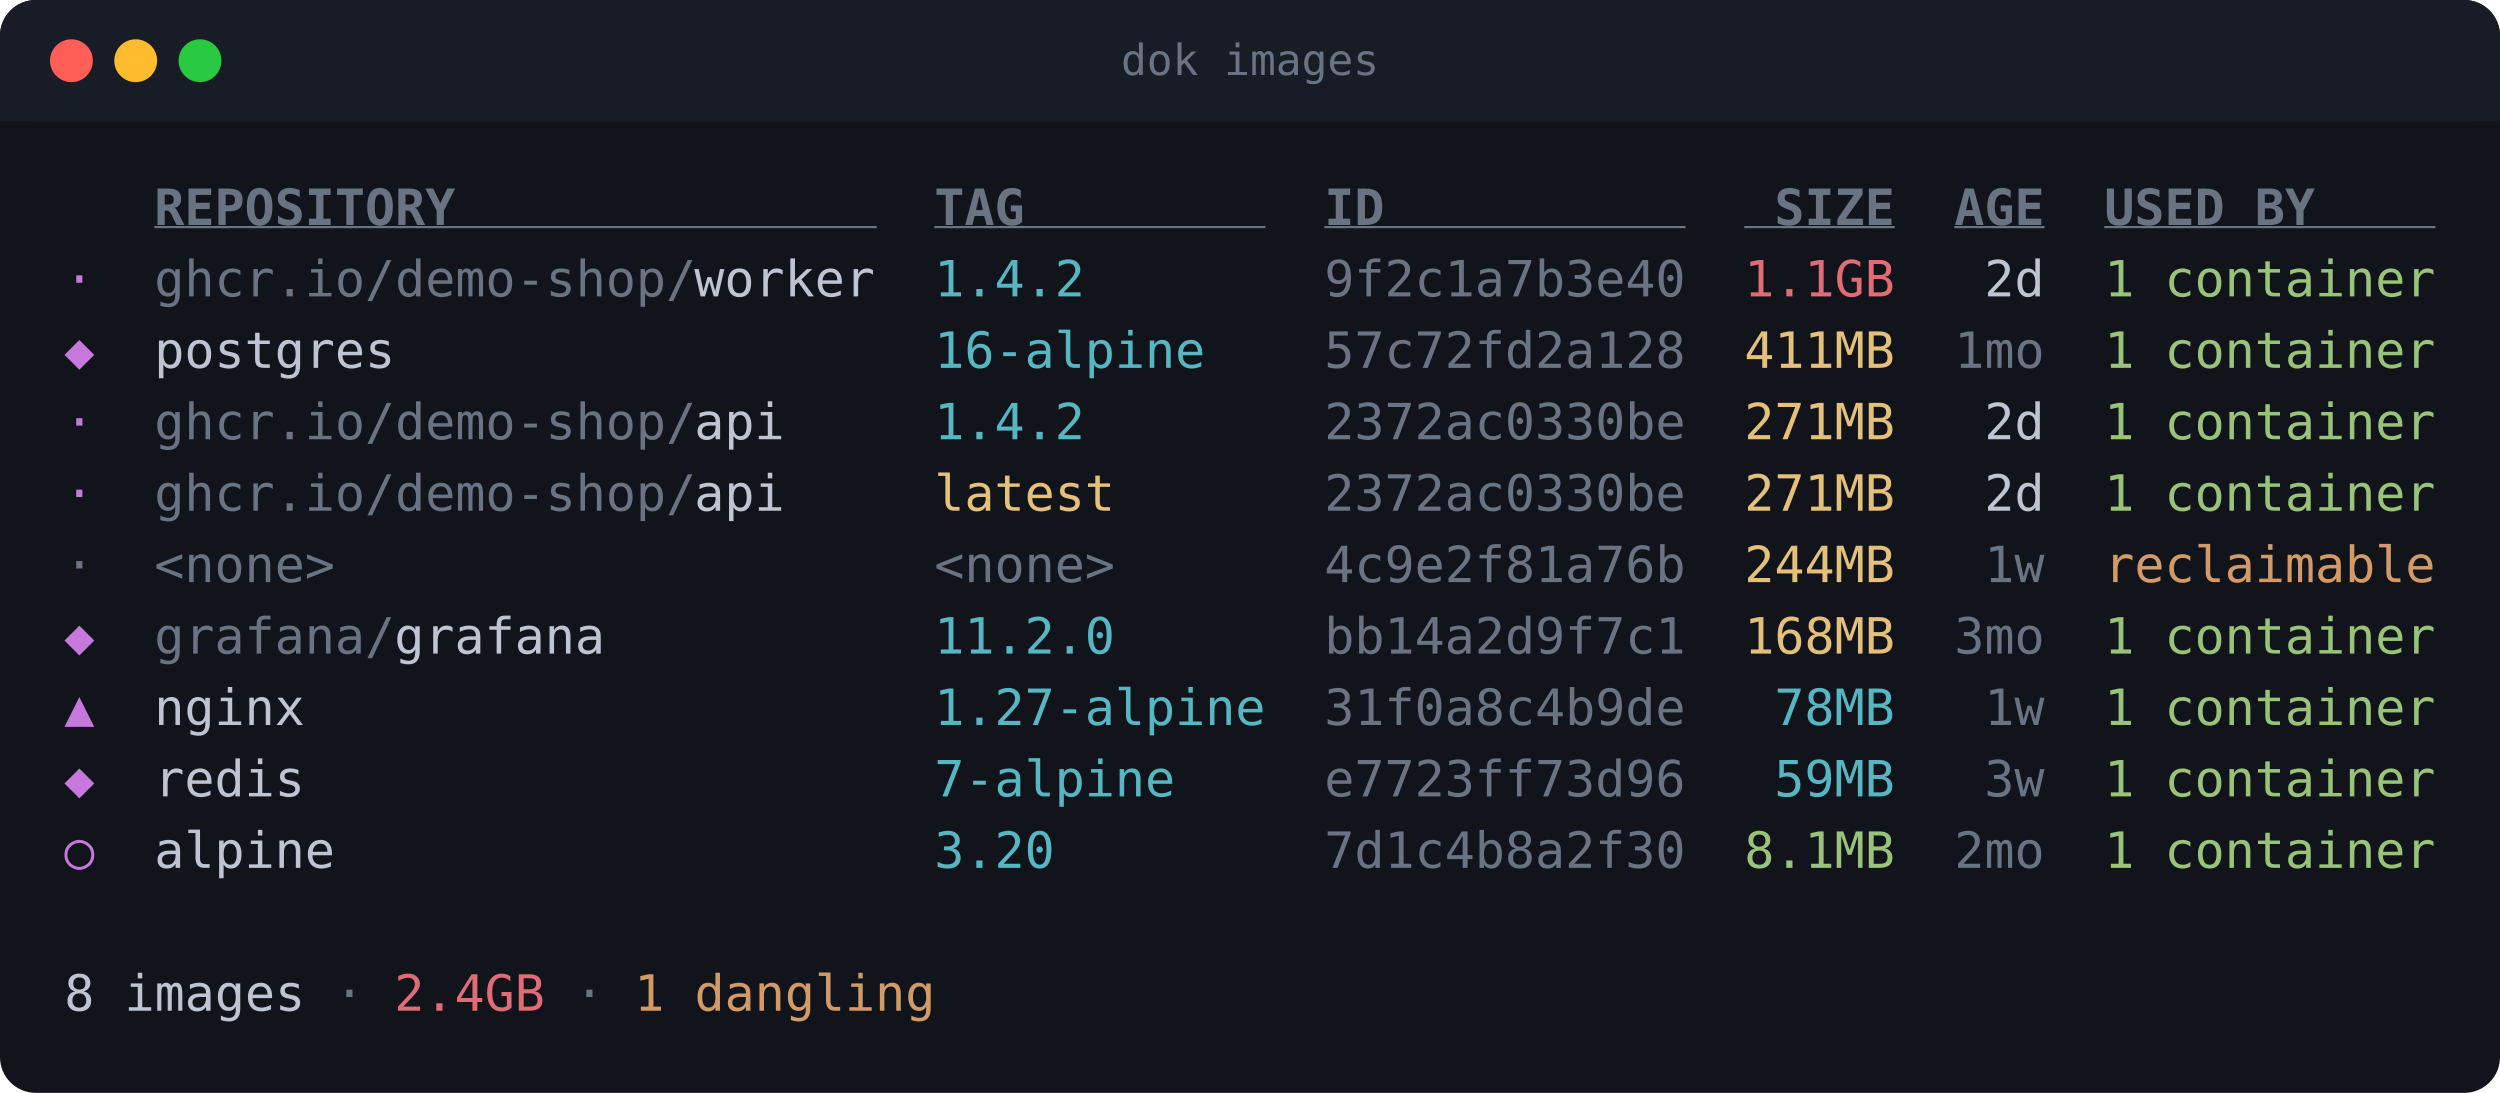
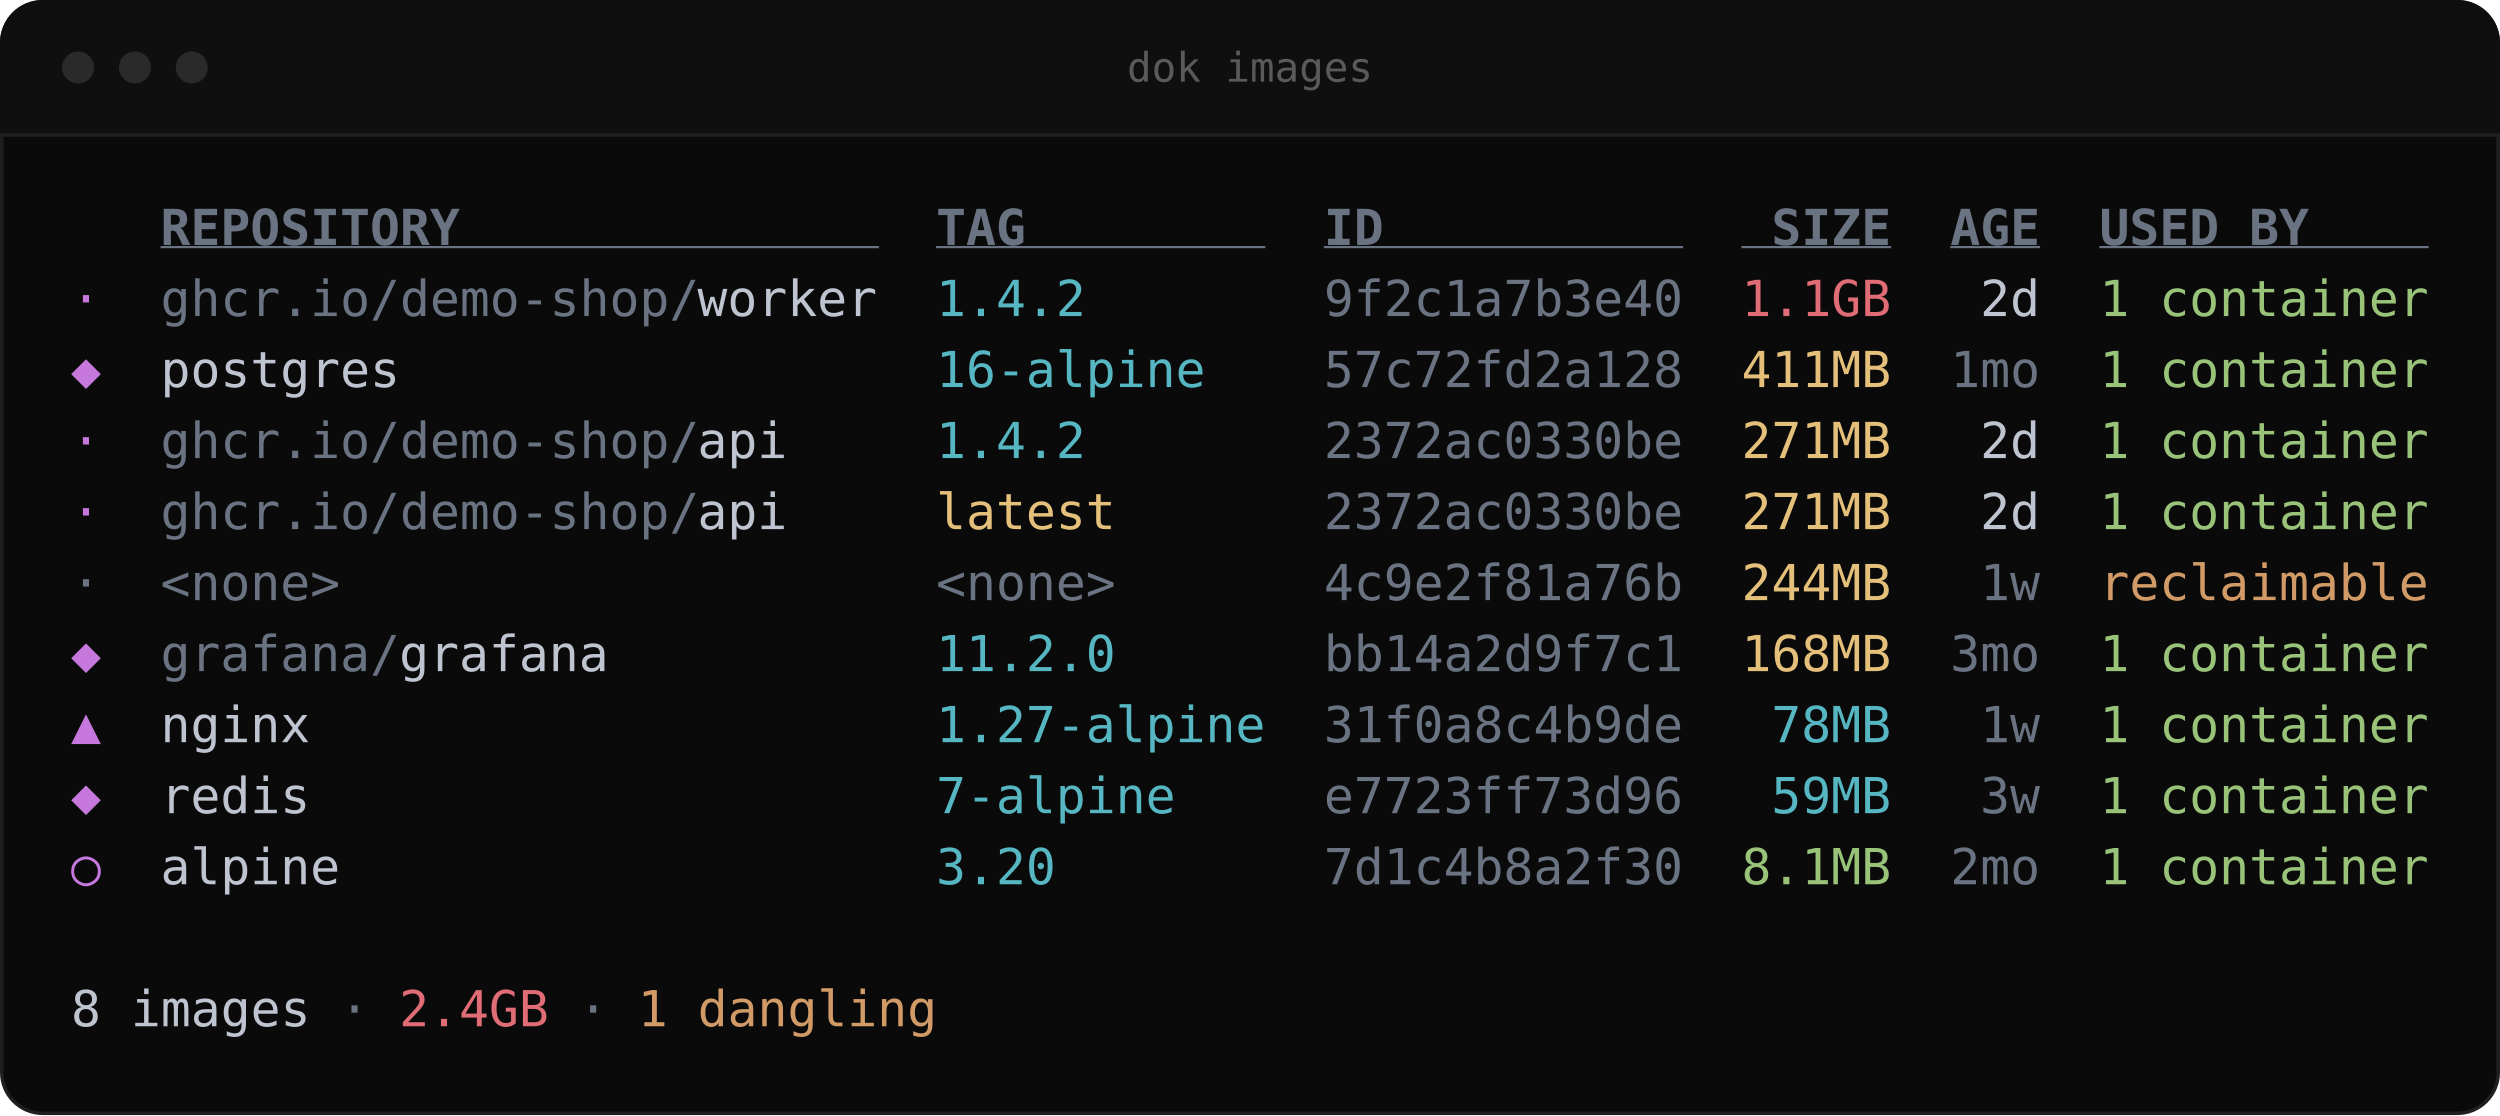
- <svg xmlns="http://www.w3.org/2000/svg" width="700" height="306" viewBox="0 0 700 306" font-family="JetBrains Mono, SFMono-Regular, Menlo, Consolas, monospace" font-size="14">
-   <rect width="700" height="306" rx="10" fill="#11141b" />
-   <rect width="700" height="34" rx="10" fill="#181c25" />
-   <rect y="24" width="700" height="10" fill="#181c25" />
-   <circle cx="20" cy="17" r="6" fill="#ff5f57" />
-   <circle cx="38" cy="17" r="6" fill="#febc2e" />
-   <circle cx="56" cy="17" r="6" fill="#28c840" />
-   <text x="350" y="21" fill="#6a7382" font-size="12" text-anchor="middle">dok images</text>
-   <text y="63.0" xml:space="preserve">
-     <tspan x="43.2" fill="#6a7382" font-weight="bold" text-decoration="underline">REPOSITORY              </tspan>
-     <tspan x="261.6" fill="#6a7382" font-weight="bold" text-decoration="underline">TAG        </tspan>
-     <tspan x="370.8" fill="#6a7382" font-weight="bold" text-decoration="underline">ID          </tspan>
-     <tspan x="488.4" fill="#6a7382" font-weight="bold" text-decoration="underline"> SIZE</tspan>
-     <tspan x="547.2" fill="#6a7382" font-weight="bold" text-decoration="underline">AGE</tspan>
-     <tspan x="589.2" fill="#6a7382" font-weight="bold" text-decoration="underline">USED BY    </tspan>
+ <svg xmlns="http://www.w3.org/2000/svg" width="704" height="314" viewBox="0 0 704 314" font-family="JetBrains Mono, SFMono-Regular, Menlo, Consolas, monospace" font-size="14">
+   <rect x=".5" y=".5" width="703" height="313" rx="11.5" fill="#0a0a0a" stroke="#1f1f1f" />
+   <path d="M0 12a12 12 0 0 1 12-12h680a12 12 0 0 1 12 12v26H0z" fill="#0f0f0f" />
+   <path d="M0 38h704" stroke="#1f1f1f" />
+   <circle cx="22" cy="19" r="4.5" fill="#2a2a2a" />
+   <circle cx="38" cy="19" r="4.5" fill="#2a2a2a" />
+   <circle cx="54" cy="19" r="4.5" fill="#2a2a2a" />
+   <text x="352" y="23" fill="#5a5a5a" font-size="11.5" text-anchor="middle">dok images</text>
+   <text y="69.0" xml:space="preserve">
+     <tspan x="45.2" fill="#6a7382" font-weight="bold" text-decoration="underline">REPOSITORY              </tspan>
+     <tspan x="263.6" fill="#6a7382" font-weight="bold" text-decoration="underline">TAG        </tspan>
+     <tspan x="372.8" fill="#6a7382" font-weight="bold" text-decoration="underline">ID          </tspan>
+     <tspan x="490.4" fill="#6a7382" font-weight="bold" text-decoration="underline"> SIZE</tspan>
+     <tspan x="549.2" fill="#6a7382" font-weight="bold" text-decoration="underline">AGE</tspan>
+     <tspan x="591.2" fill="#6a7382" font-weight="bold" text-decoration="underline">USED BY    </tspan>
  </text>
-   <text y="83.0" xml:space="preserve">
-     <tspan x="18.0" fill="#c678dd">·</tspan>
-     <tspan x="43.2" fill="#6a7382">ghcr.io/demo-shop/</tspan>
-     <tspan x="194.4" fill="#bec4d0">worker</tspan>
-     <tspan x="261.6" fill="#56b6c2">1.4.2</tspan>
-     <tspan x="370.8" fill="#6a7382">9f2c1a7b3e40</tspan>
-     <tspan x="488.4" fill="#e06c75">1.1GB</tspan>
-     <tspan x="555.6" fill="#bec4d0">2d</tspan>
-     <tspan x="589.2" fill="#98c379">1 container</tspan>
+   <text y="89.0" xml:space="preserve">
+     <tspan x="20.0" fill="#c678dd">·</tspan>
+     <tspan x="45.2" fill="#6a7382">ghcr.io/demo-shop/</tspan>
+     <tspan x="196.4" fill="#bec4d0">worker</tspan>
+     <tspan x="263.6" fill="#56b6c2">1.4.2</tspan>
+     <tspan x="372.8" fill="#6a7382">9f2c1a7b3e40</tspan>
+     <tspan x="490.4" fill="#e06c75">1.1GB</tspan>
+     <tspan x="557.6" fill="#bec4d0">2d</tspan>
+     <tspan x="591.2" fill="#98c379">1 container</tspan>
  </text>
-   <text y="103.0" xml:space="preserve">
-     <tspan x="18.0" fill="#c678dd">◆</tspan>
-     <tspan x="43.2" fill="#bec4d0">postgres</tspan>
-     <tspan x="261.6" fill="#56b6c2">16-alpine</tspan>
-     <tspan x="370.8" fill="#6a7382">57c72fd2a128</tspan>
-     <tspan x="488.4" fill="#e5c07b">411MB</tspan>
-     <tspan x="547.2" fill="#6a7382">1mo</tspan>
-     <tspan x="589.2" fill="#98c379">1 container</tspan>
+   <text y="109.0" xml:space="preserve">
+     <tspan x="20.0" fill="#c678dd">◆</tspan>
+     <tspan x="45.2" fill="#bec4d0">postgres</tspan>
+     <tspan x="263.6" fill="#56b6c2">16-alpine</tspan>
+     <tspan x="372.8" fill="#6a7382">57c72fd2a128</tspan>
+     <tspan x="490.4" fill="#e5c07b">411MB</tspan>
+     <tspan x="549.2" fill="#6a7382">1mo</tspan>
+     <tspan x="591.2" fill="#98c379">1 container</tspan>
  </text>
-   <text y="123.0" xml:space="preserve">
-     <tspan x="18.0" fill="#c678dd">·</tspan>
-     <tspan x="43.2" fill="#6a7382">ghcr.io/demo-shop/</tspan>
-     <tspan x="194.4" fill="#bec4d0">api</tspan>
-     <tspan x="261.6" fill="#56b6c2">1.4.2</tspan>
-     <tspan x="370.8" fill="#6a7382">2372ac0330be</tspan>
-     <tspan x="488.4" fill="#e5c07b">271MB</tspan>
-     <tspan x="555.6" fill="#bec4d0">2d</tspan>
-     <tspan x="589.2" fill="#98c379">1 container</tspan>
+   <text y="129.0" xml:space="preserve">
+     <tspan x="20.0" fill="#c678dd">·</tspan>
+     <tspan x="45.2" fill="#6a7382">ghcr.io/demo-shop/</tspan>
+     <tspan x="196.4" fill="#bec4d0">api</tspan>
+     <tspan x="263.6" fill="#56b6c2">1.4.2</tspan>
+     <tspan x="372.8" fill="#6a7382">2372ac0330be</tspan>
+     <tspan x="490.4" fill="#e5c07b">271MB</tspan>
+     <tspan x="557.6" fill="#bec4d0">2d</tspan>
+     <tspan x="591.2" fill="#98c379">1 container</tspan>
  </text>
-   <text y="143.0" xml:space="preserve">
-     <tspan x="18.0" fill="#c678dd">·</tspan>
-     <tspan x="43.2" fill="#6a7382">ghcr.io/demo-shop/</tspan>
-     <tspan x="194.4" fill="#bec4d0">api</tspan>
-     <tspan x="261.6" fill="#e5c07b">latest</tspan>
-     <tspan x="370.8" fill="#6a7382">2372ac0330be</tspan>
-     <tspan x="488.4" fill="#e5c07b">271MB</tspan>
-     <tspan x="555.6" fill="#bec4d0">2d</tspan>
-     <tspan x="589.2" fill="#98c379">1 container</tspan>
+   <text y="149.0" xml:space="preserve">
+     <tspan x="20.0" fill="#c678dd">·</tspan>
+     <tspan x="45.2" fill="#6a7382">ghcr.io/demo-shop/</tspan>
+     <tspan x="196.4" fill="#bec4d0">api</tspan>
+     <tspan x="263.6" fill="#e5c07b">latest</tspan>
+     <tspan x="372.8" fill="#6a7382">2372ac0330be</tspan>
+     <tspan x="490.4" fill="#e5c07b">271MB</tspan>
+     <tspan x="557.6" fill="#bec4d0">2d</tspan>
+     <tspan x="591.2" fill="#98c379">1 container</tspan>
  </text>
-   <text y="163.0" xml:space="preserve">
-     <tspan x="18.0" fill="#6a7382">·</tspan>
-     <tspan x="43.2" fill="#6a7382">&lt;none&gt;</tspan>
-     <tspan x="261.6" fill="#6a7382">&lt;none&gt;</tspan>
-     <tspan x="370.8" fill="#6a7382">4c9e2f81a76b</tspan>
-     <tspan x="488.4" fill="#e5c07b">244MB</tspan>
-     <tspan x="555.6" fill="#6a7382">1w</tspan>
-     <tspan x="589.2" fill="#d19a66">reclaimable</tspan>
+   <text y="169.0" xml:space="preserve">
+     <tspan x="20.0" fill="#6a7382">·</tspan>
+     <tspan x="45.2" fill="#6a7382">&lt;none&gt;</tspan>
+     <tspan x="263.6" fill="#6a7382">&lt;none&gt;</tspan>
+     <tspan x="372.8" fill="#6a7382">4c9e2f81a76b</tspan>
+     <tspan x="490.4" fill="#e5c07b">244MB</tspan>
+     <tspan x="557.6" fill="#6a7382">1w</tspan>
+     <tspan x="591.2" fill="#d19a66">reclaimable</tspan>
  </text>
-   <text y="183.0" xml:space="preserve">
-     <tspan x="18.0" fill="#c678dd">◆</tspan>
-     <tspan x="43.2" fill="#6a7382">grafana/</tspan>
-     <tspan x="110.4" fill="#bec4d0">grafana</tspan>
-     <tspan x="261.6" fill="#56b6c2">11.2.0</tspan>
-     <tspan x="370.8" fill="#6a7382">bb14a2d9f7c1</tspan>
-     <tspan x="488.4" fill="#e5c07b">168MB</tspan>
-     <tspan x="547.2" fill="#6a7382">3mo</tspan>
-     <tspan x="589.2" fill="#98c379">1 container</tspan>
+   <text y="189.0" xml:space="preserve">
+     <tspan x="20.0" fill="#c678dd">◆</tspan>
+     <tspan x="45.2" fill="#6a7382">grafana/</tspan>
+     <tspan x="112.4" fill="#bec4d0">grafana</tspan>
+     <tspan x="263.6" fill="#56b6c2">11.2.0</tspan>
+     <tspan x="372.8" fill="#6a7382">bb14a2d9f7c1</tspan>
+     <tspan x="490.4" fill="#e5c07b">168MB</tspan>
+     <tspan x="549.2" fill="#6a7382">3mo</tspan>
+     <tspan x="591.2" fill="#98c379">1 container</tspan>
  </text>
-   <text y="203.0" xml:space="preserve">
-     <tspan x="18.0" fill="#c678dd">▲</tspan>
-     <tspan x="43.2" fill="#bec4d0">nginx</tspan>
-     <tspan x="261.6" fill="#56b6c2">1.27-alpine</tspan>
-     <tspan x="370.8" fill="#6a7382">31f0a8c4b9de</tspan>
-     <tspan x="496.8" fill="#56b6c2">78MB</tspan>
-     <tspan x="555.6" fill="#6a7382">1w</tspan>
-     <tspan x="589.2" fill="#98c379">1 container</tspan>
+   <text y="209.0" xml:space="preserve">
+     <tspan x="20.0" fill="#c678dd">▲</tspan>
+     <tspan x="45.2" fill="#bec4d0">nginx</tspan>
+     <tspan x="263.6" fill="#56b6c2">1.27-alpine</tspan>
+     <tspan x="372.8" fill="#6a7382">31f0a8c4b9de</tspan>
+     <tspan x="498.8" fill="#56b6c2">78MB</tspan>
+     <tspan x="557.6" fill="#6a7382">1w</tspan>
+     <tspan x="591.2" fill="#98c379">1 container</tspan>
  </text>
-   <text y="223.0" xml:space="preserve">
-     <tspan x="18.0" fill="#c678dd">◆</tspan>
-     <tspan x="43.2" fill="#bec4d0">redis</tspan>
-     <tspan x="261.6" fill="#56b6c2">7-alpine</tspan>
-     <tspan x="370.8" fill="#6a7382">e7723ff73d96</tspan>
-     <tspan x="496.8" fill="#56b6c2">59MB</tspan>
-     <tspan x="555.6" fill="#6a7382">3w</tspan>
-     <tspan x="589.2" fill="#98c379">1 container</tspan>
+   <text y="229.0" xml:space="preserve">
+     <tspan x="20.0" fill="#c678dd">◆</tspan>
+     <tspan x="45.2" fill="#bec4d0">redis</tspan>
+     <tspan x="263.6" fill="#56b6c2">7-alpine</tspan>
+     <tspan x="372.8" fill="#6a7382">e7723ff73d96</tspan>
+     <tspan x="498.8" fill="#56b6c2">59MB</tspan>
+     <tspan x="557.6" fill="#6a7382">3w</tspan>
+     <tspan x="591.2" fill="#98c379">1 container</tspan>
  </text>
-   <text y="243.0" xml:space="preserve">
-     <tspan x="18.0" fill="#c678dd">○</tspan>
-     <tspan x="43.2" fill="#bec4d0">alpine</tspan>
-     <tspan x="261.6" fill="#56b6c2">3.20</tspan>
-     <tspan x="370.8" fill="#6a7382">7d1c4b8a2f30</tspan>
-     <tspan x="488.4" fill="#98c379">8.1MB</tspan>
-     <tspan x="547.2" fill="#6a7382">2mo</tspan>
-     <tspan x="589.2" fill="#98c379">1 container</tspan>
+   <text y="249.0" xml:space="preserve">
+     <tspan x="20.0" fill="#c678dd">○</tspan>
+     <tspan x="45.2" fill="#bec4d0">alpine</tspan>
+     <tspan x="263.6" fill="#56b6c2">3.20</tspan>
+     <tspan x="372.8" fill="#6a7382">7d1c4b8a2f30</tspan>
+     <tspan x="490.4" fill="#98c379">8.1MB</tspan>
+     <tspan x="549.2" fill="#6a7382">2mo</tspan>
+     <tspan x="591.2" fill="#98c379">1 container</tspan>
  </text>
-   <text y="283.0" xml:space="preserve">
-     <tspan x="18.0" fill="#bec4d0">8 images</tspan>
-     <tspan x="85.2" fill="#6a7382"> · </tspan>
-     <tspan x="110.4" fill="#e06c75">2.4GB</tspan>
-     <tspan x="152.4" fill="#6a7382"> · </tspan>
-     <tspan x="177.6" fill="#d19a66">1 dangling</tspan>
+   <text y="289.0" xml:space="preserve">
+     <tspan x="20.0" fill="#bec4d0">8 images</tspan>
+     <tspan x="87.2" fill="#6a7382"> · </tspan>
+     <tspan x="112.4" fill="#e06c75">2.4GB</tspan>
+     <tspan x="154.4" fill="#6a7382"> · </tspan>
+     <tspan x="179.6" fill="#d19a66">1 dangling</tspan>
  </text>
</svg>
